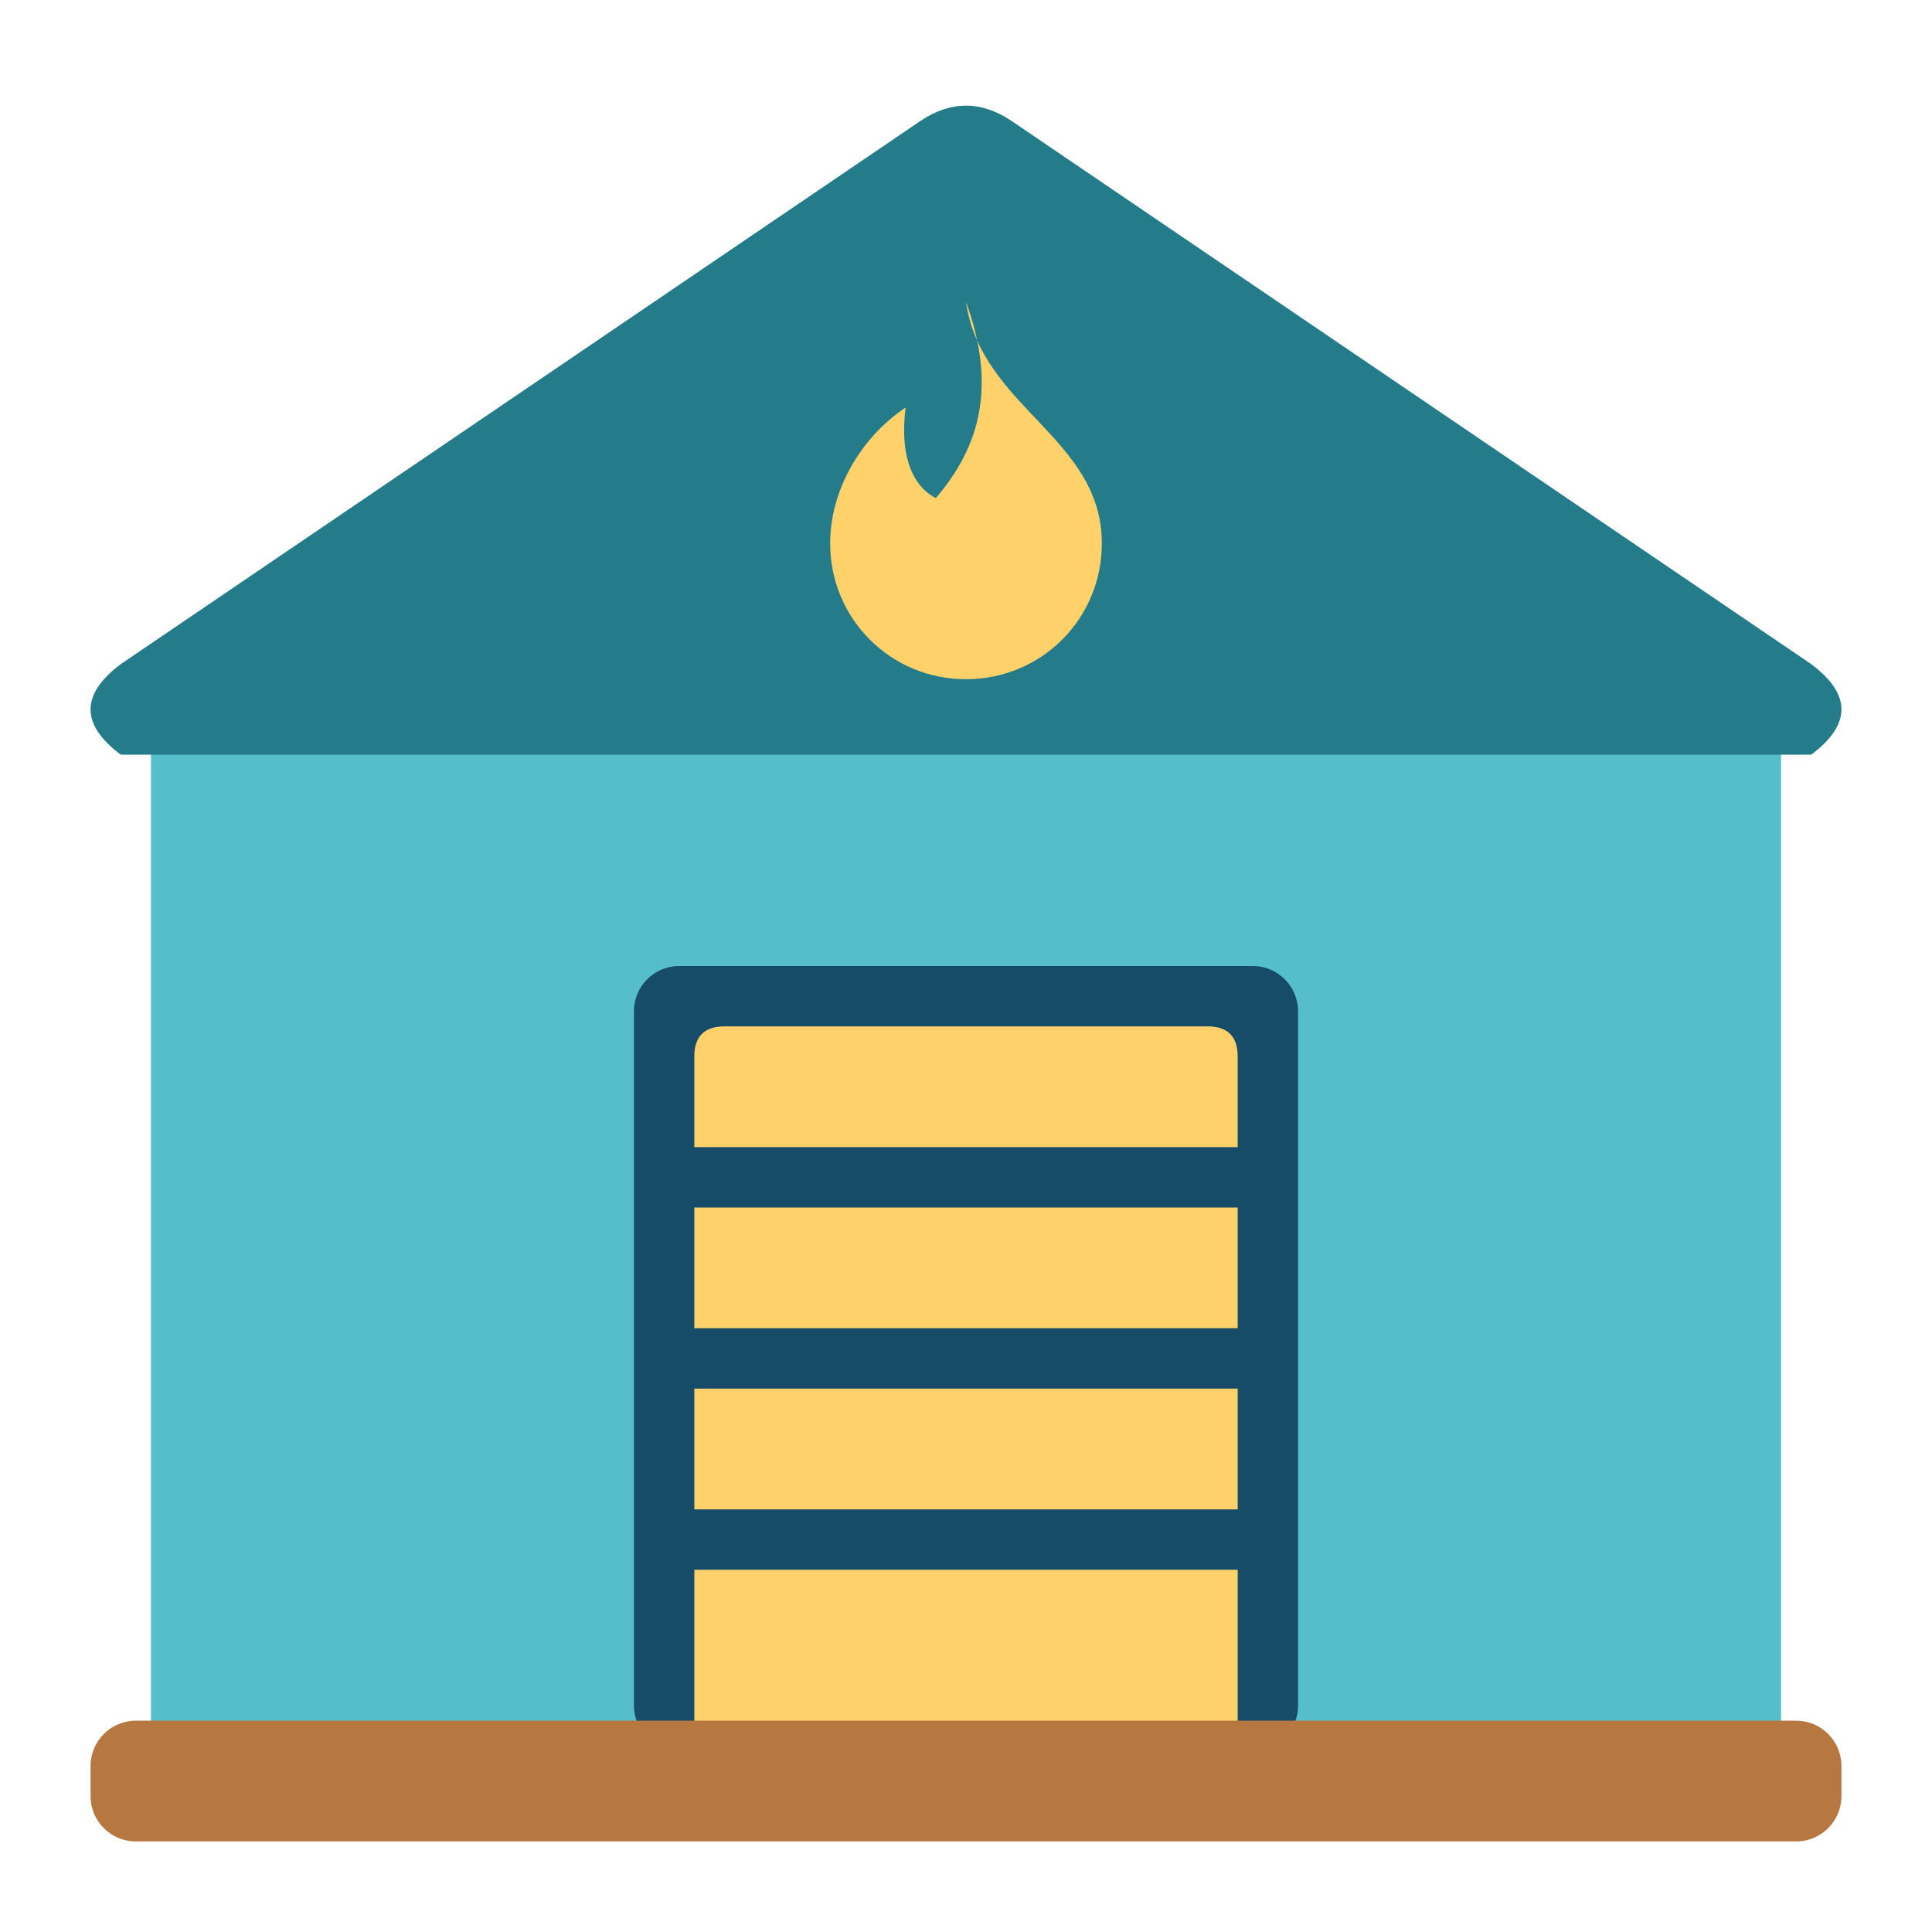
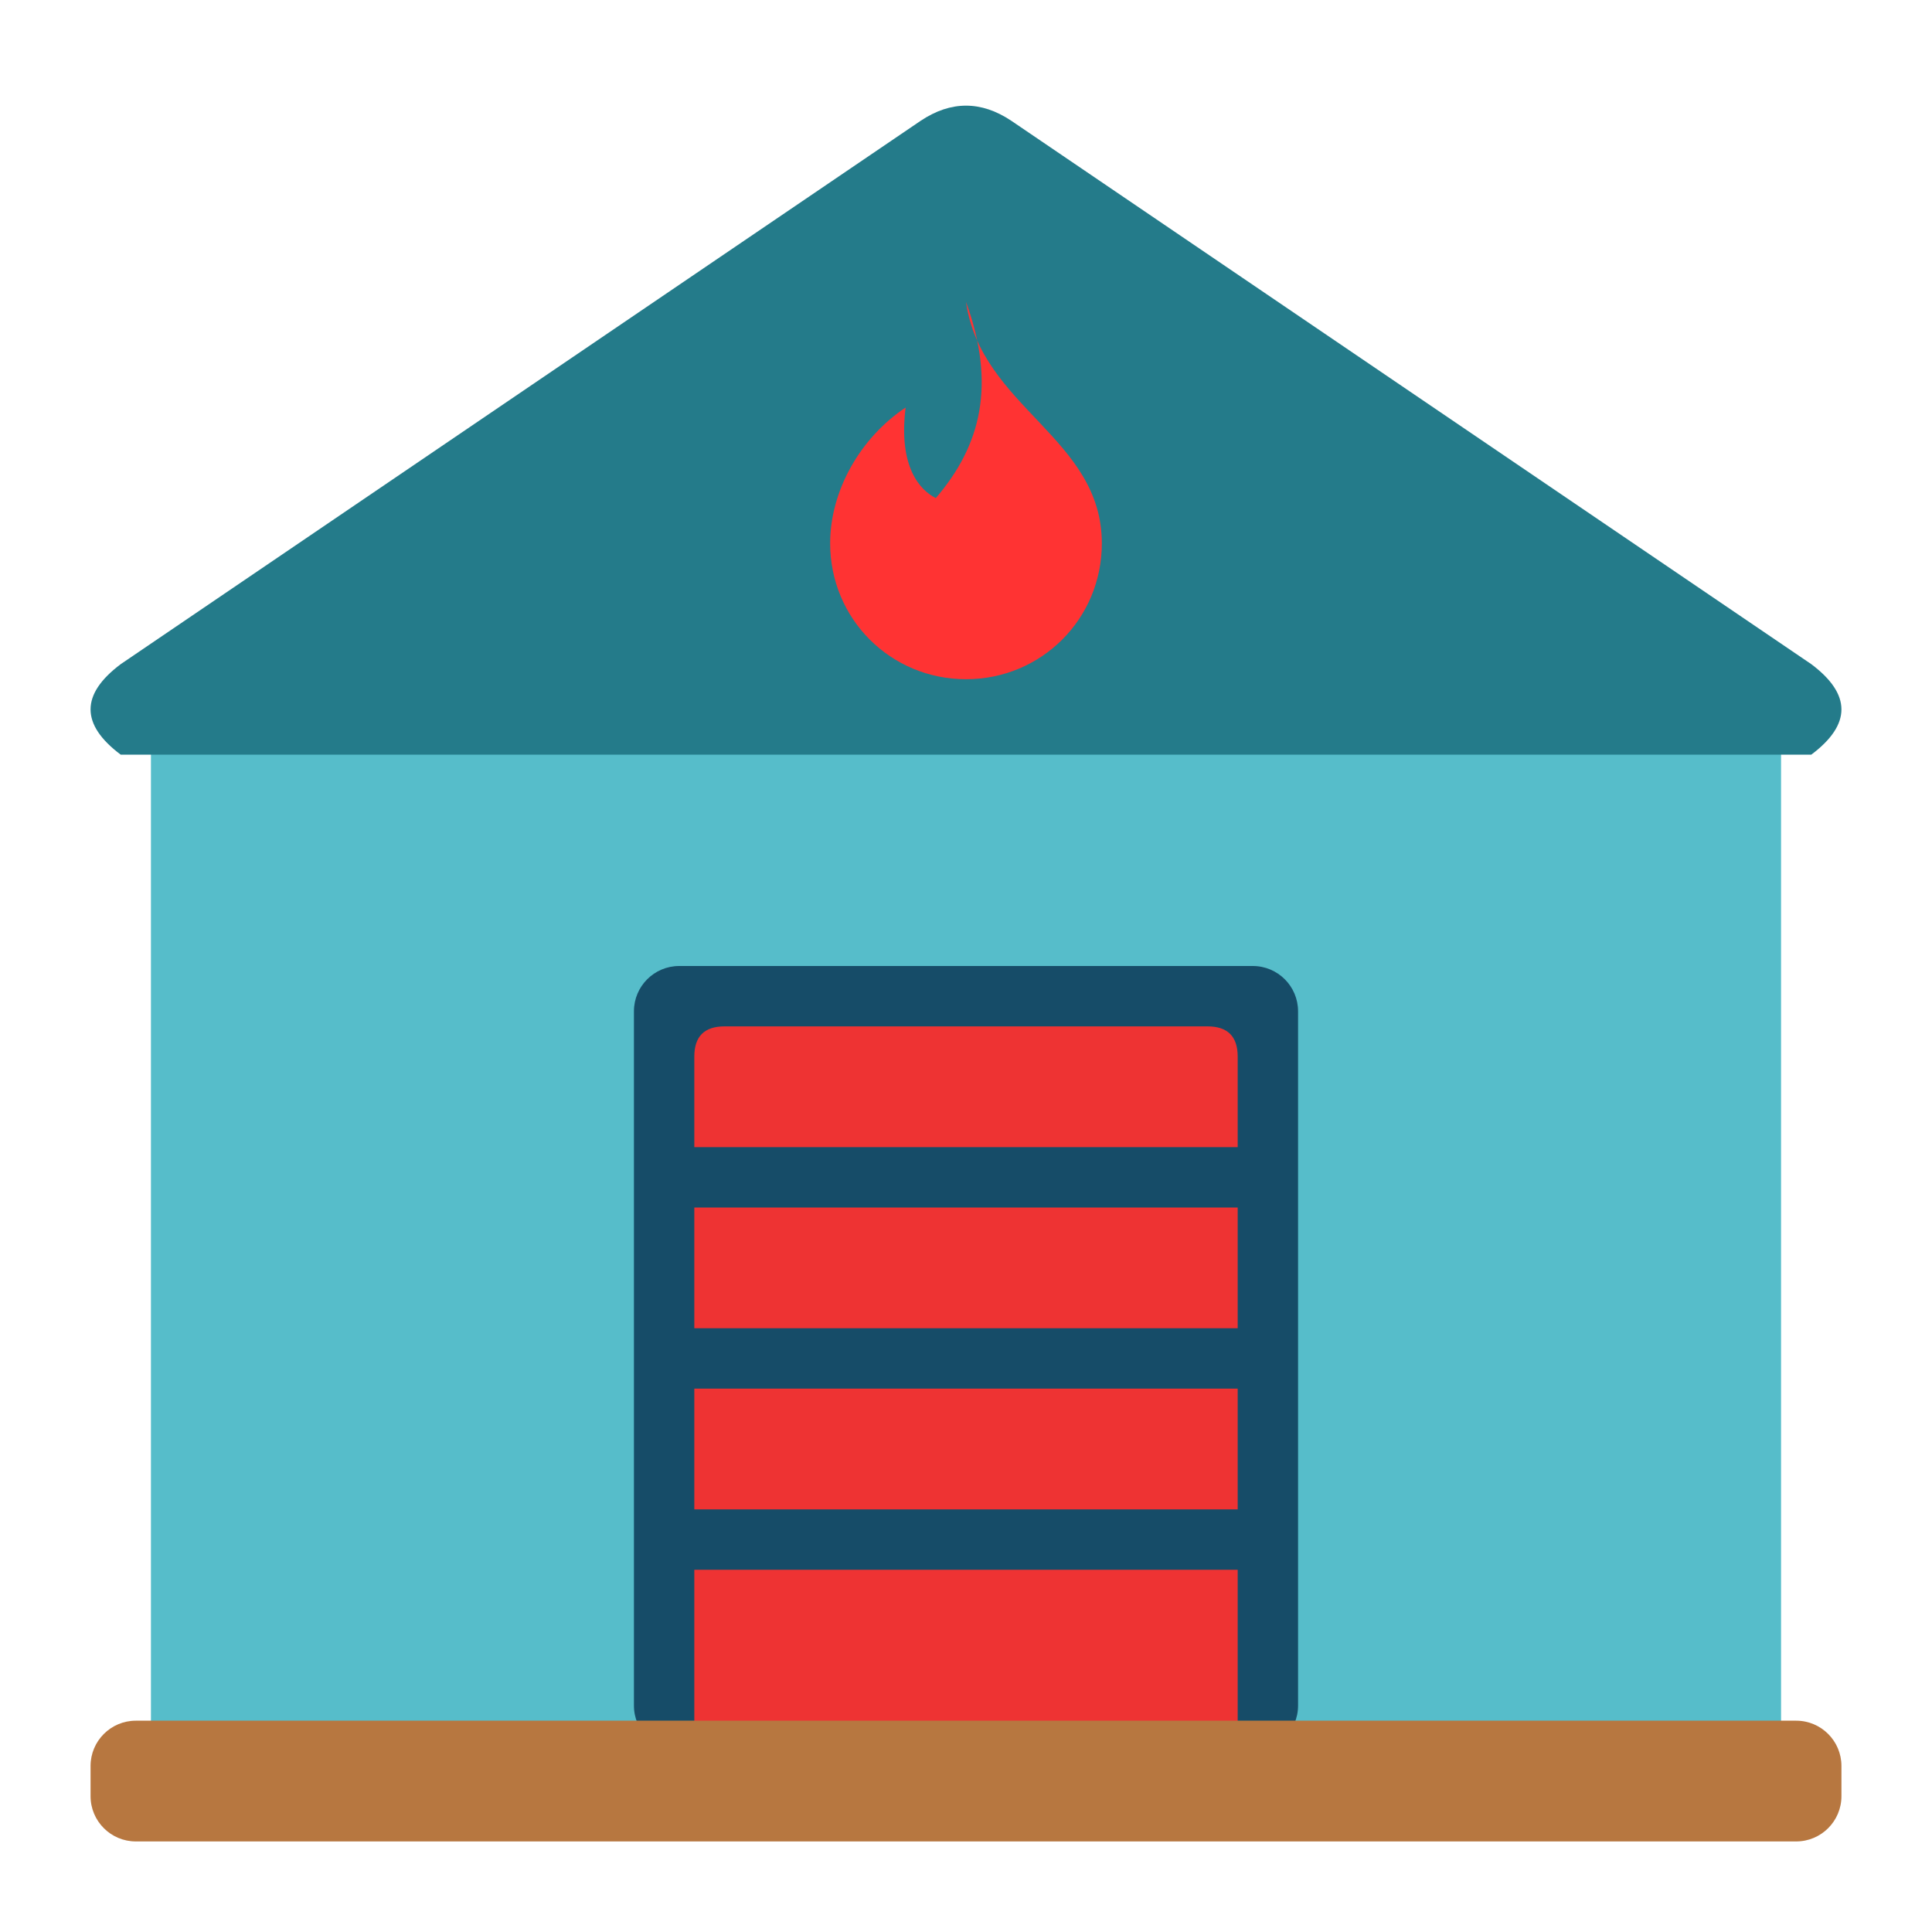
<svg xmlns="http://www.w3.org/2000/svg" width="512" height="512" viewBox="0 0 512 512">
  <rect x="40" y="184" width="432" height="288" rx="16" fill="#56BDCA" />
  <path d="M32 176L244 32Q256 24 268 32L480 176Q496 188 480 200H32Q16 188 32 176Z" fill="#247B8A" />
-   <path d="M256 80C260 108 292 116 292 144C292 164 276 180 256 180C236 180 220 164 220 144C220 130 228 116 240 108C238 124 244 130 248 132C260 118 264 102 256 80Z" fill="#FFD16B" />
+   <path d="M256 80C260 108 292 116 292 144C292 164 276 180 256 180C236 180 220 164 220 144C220 130 228 116 240 108C238 124 244 130 248 132C260 118 264 102 256 80Z" fill="#FF3333" />
  <rect x="168" y="256" width="176" height="208" rx="12" fill="#164C68" />
-   <path d="M192 272H320Q328 272 328 280V304H184V280Q184 272 192 272ZM184 320H328V352H184ZM184 368H328V400H184ZM184 416H328V464H184Z" fill="#FFD16B" />
+   <path d="M192 272H320Q328 272 328 280V304H184V280Q184 272 192 272ZM184 320H328V352H184ZM184 368H328V400H184ZM184 416H328V464H184Z" fill="#EE3333" />
  <rect x="24" y="456" width="464" height="32" rx="12" fill="#B77740" />
</svg>
